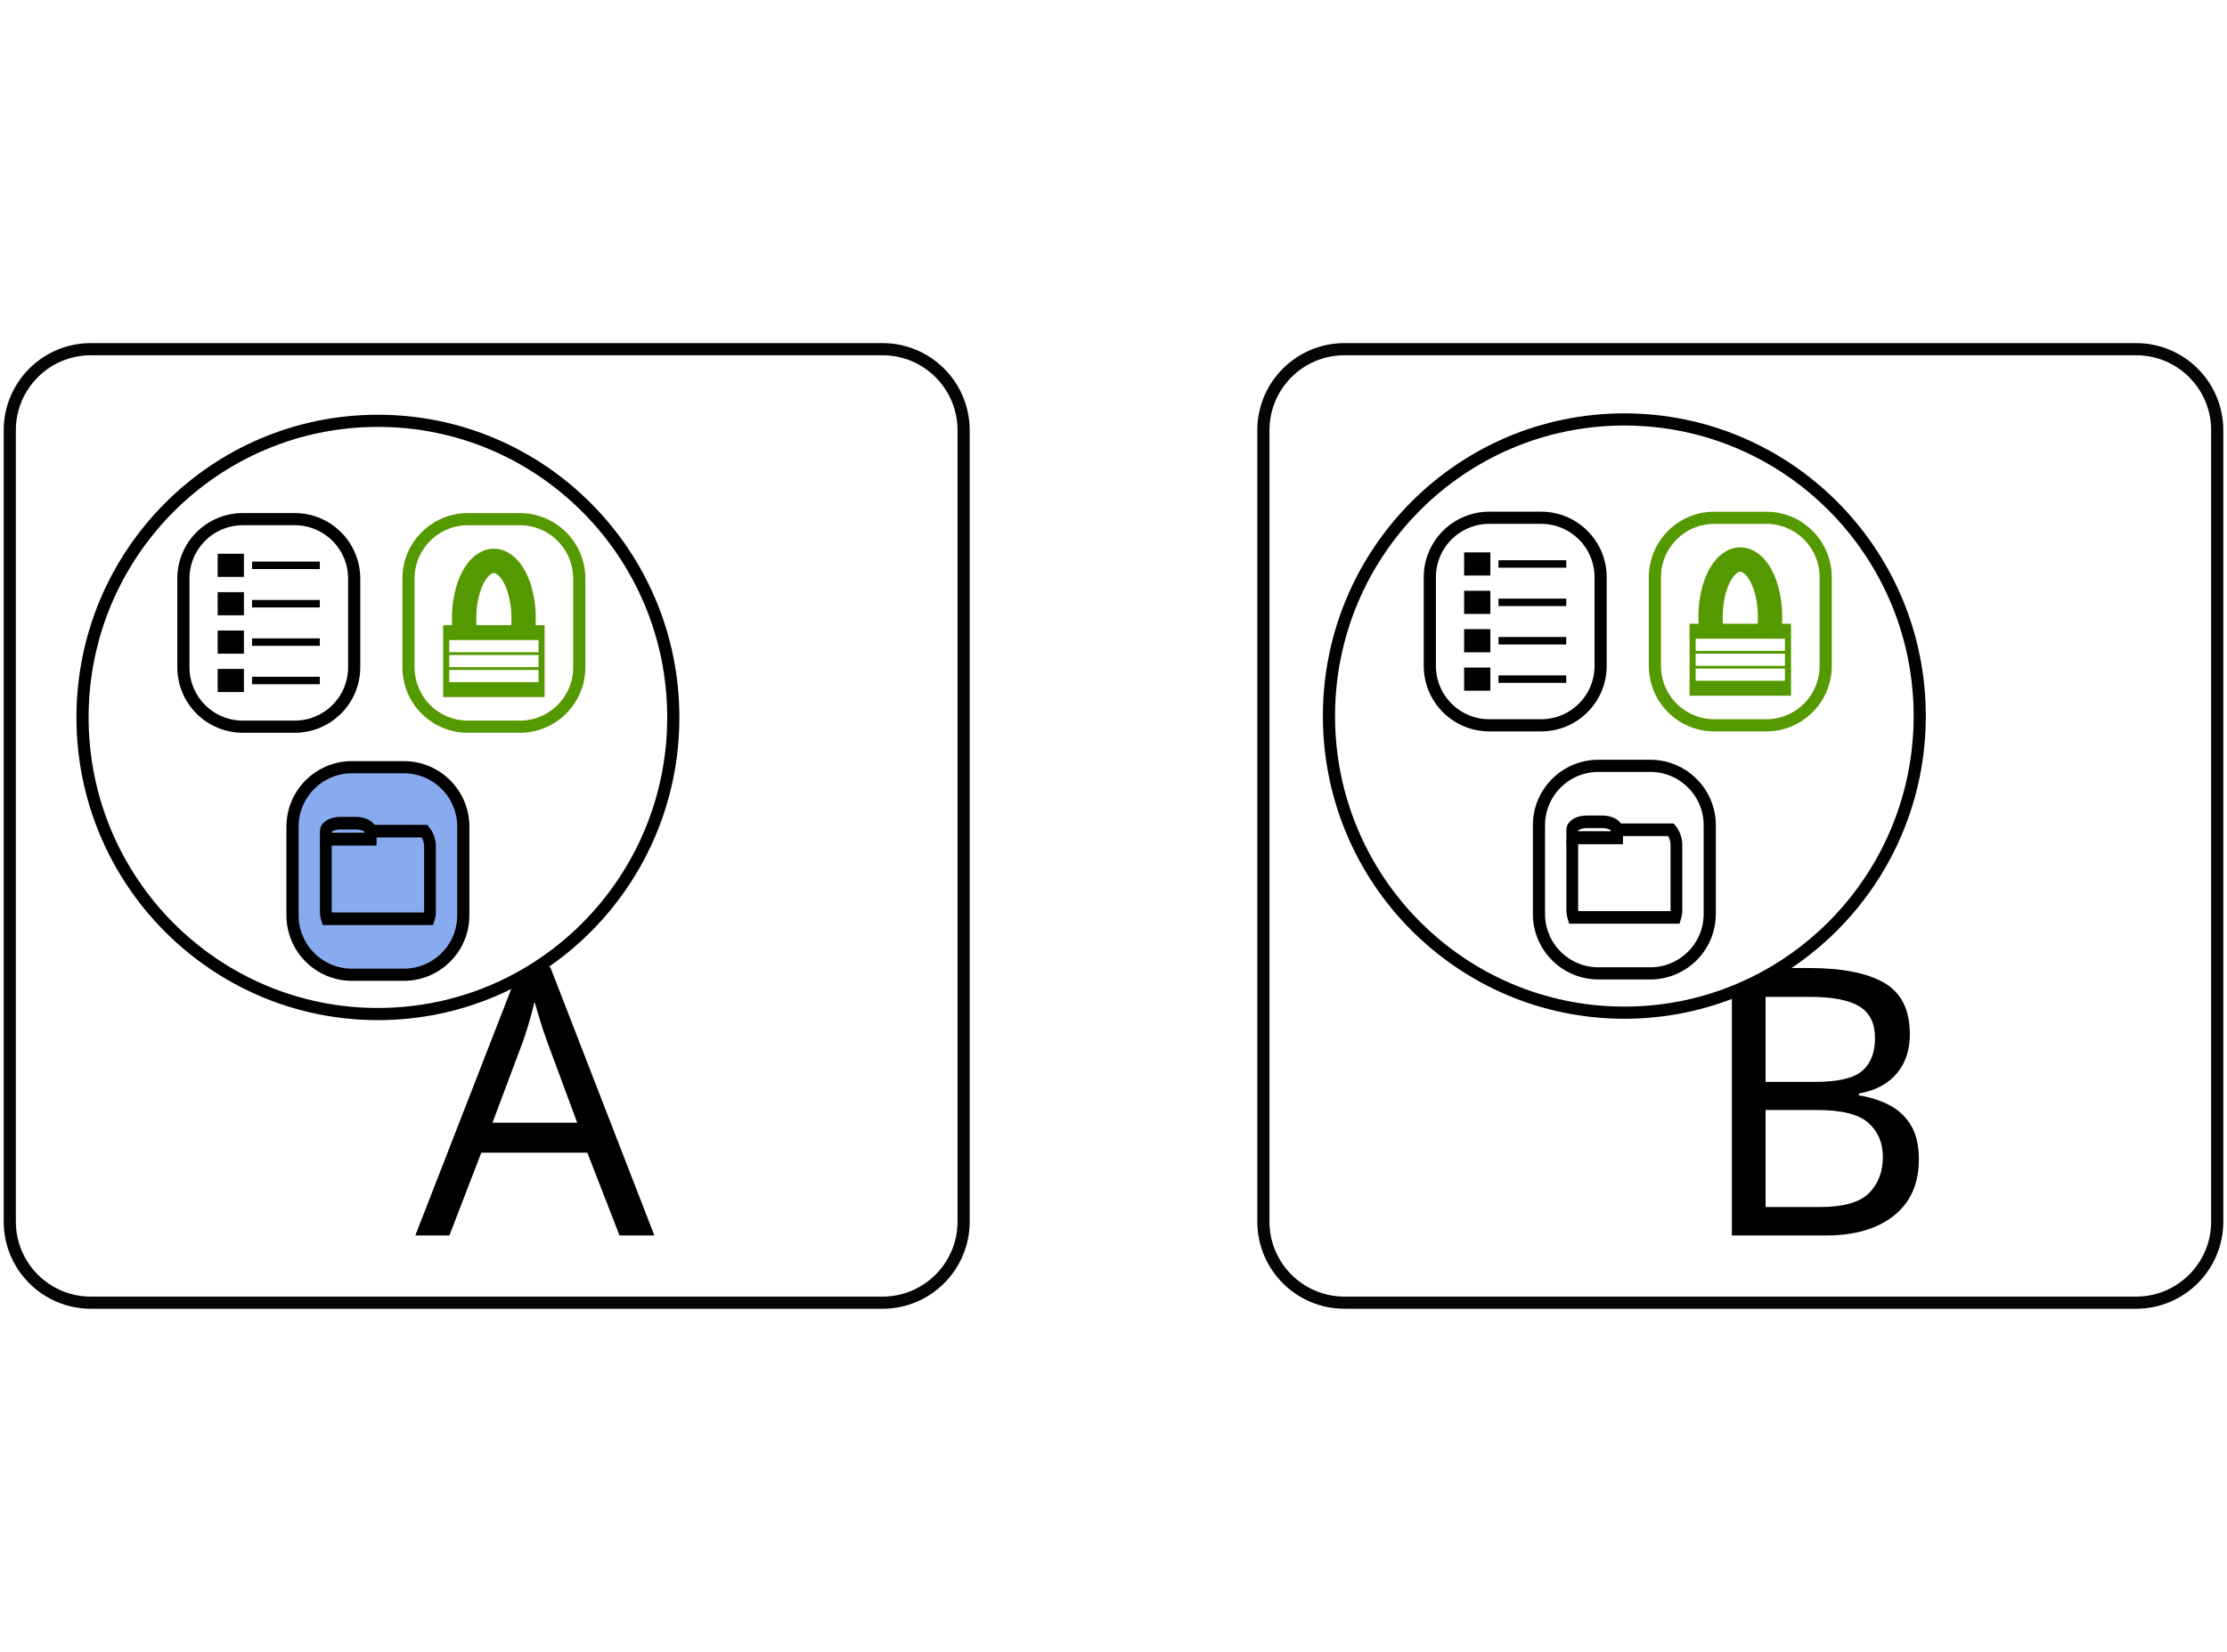
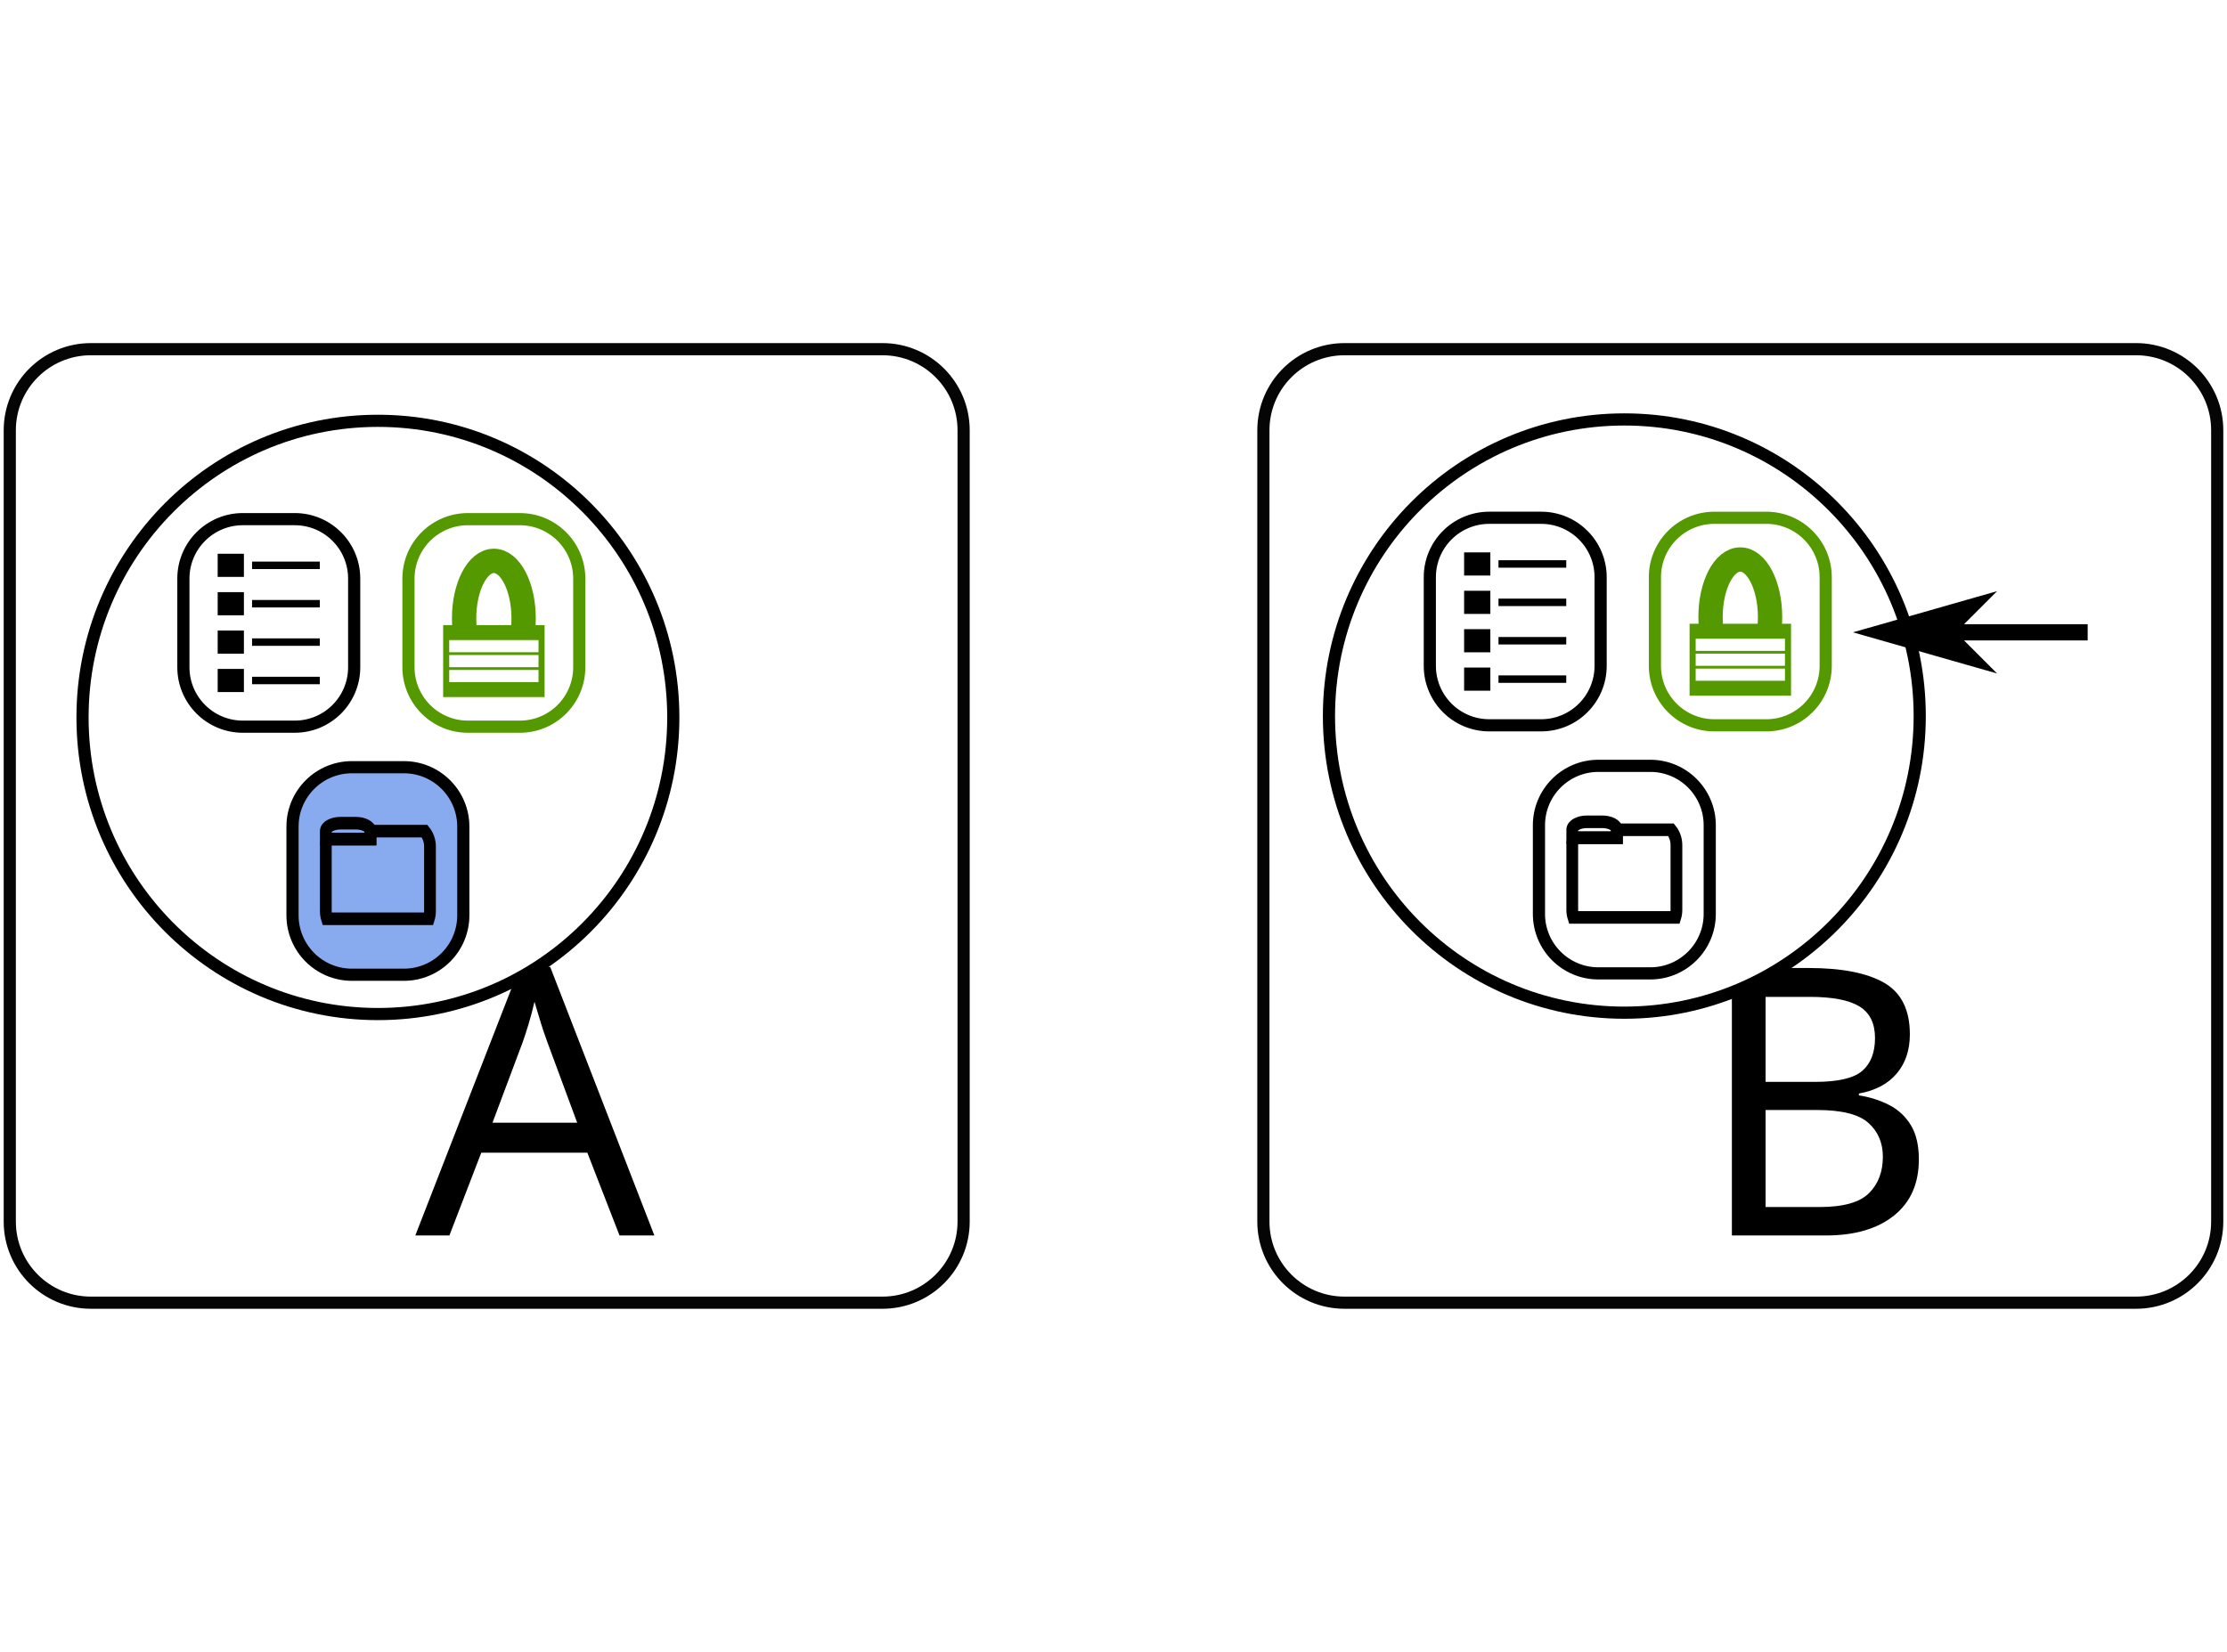
<svg xmlns="http://www.w3.org/2000/svg" xmlns:ns1="http://www.openswatchbook.org/uri/2009/osb" xmlns:xlink="http://www.w3.org/1999/xlink" width="155mm" height="115mm" id="svg5421" version="1.1" viewBox="0 0 549.213 407.48">
  <defs id="defs5423">
    <linearGradient id="linearGradient15492" ns1:paint="solid">
      <stop style="stop-color:#000000;stop-opacity:1;" offset="0" id="stop15494" />
    </linearGradient>
    <linearGradient id="linearGradient15486" ns1:paint="solid">
      <stop style="stop-color:#000000;stop-opacity:1;" offset="0" id="stop15488" />
    </linearGradient>
    <linearGradient id="linearGradient6380" ns1:paint="solid" gradientTransform="matrix(0.00244279,0,0,0.00250852,1319.75,-189.8237)">
      <stop style="stop-color:#000000;stop-opacity:1;" offset="0" id="stop6382" />
    </linearGradient>
    <linearGradient id="linearGradient27637" ns1:paint="solid">
      <stop style="stop-color:#000000;stop-opacity:1;" offset="0" id="stop27639" />
    </linearGradient>
    <linearGradient id="linearGradient25183" ns1:paint="solid">
      <stop style="stop-color:#000000;stop-opacity:1;" offset="0" id="stop25185" />
    </linearGradient>
    <linearGradient id="linearGradient23743" ns1:paint="solid">
      <stop style="stop-color:#000000;stop-opacity:1;" offset="0" id="stop23745" />
    </linearGradient>
    <linearGradient id="linearGradient23686" ns1:paint="solid">
      <stop style="stop-color:#000000;stop-opacity:1;" offset="0" id="stop23688" />
    </linearGradient>
    <linearGradient id="linearGradient23674" ns1:paint="solid">
      <stop style="stop-color:#000000;stop-opacity:1;" offset="0" id="stop23676" />
    </linearGradient>
    <linearGradient id="linearGradient23616" ns1:paint="solid">
      <stop style="stop-color:#000000;stop-opacity:1;" offset="0" id="stop23618" />
    </linearGradient>
    <linearGradient id="linearGradient10726" ns1:paint="solid">
      <stop style="stop-color:#d8e7c4;stop-opacity:1;" offset="0" id="stop10728" />
    </linearGradient>
    <linearGradient id="linearGradient10700" ns1:paint="solid">
      <stop style="stop-color:#d8e7c4;stop-opacity:1;" offset="0" id="stop10702" />
    </linearGradient>
    <linearGradient id="white" ns1:paint="solid" gradientTransform="translate(530.4353,-315.9879)">
      <stop style="stop-color:#ffffff;stop-opacity:1;" offset="0" id="stop10475" />
    </linearGradient>
    <linearGradient id="linearGradient10426" ns1:paint="solid" gradientTransform="matrix(0.3427216,0,0,0.1792132,992.7705,184.803)">
      <stop style="stop-color:#000000;stop-opacity:1;" offset="0" id="stop10428" />
    </linearGradient>
    <linearGradient id="linearGradient10420" ns1:paint="solid">
      <stop style="stop-color:#559900;stop-opacity:1;" offset="0" id="stop10422" />
    </linearGradient>
    <linearGradient id="Black" ns1:paint="solid" gradientTransform="matrix(24.91375,0,0,20.37526,29328.13,-20628.865)">
      <stop style="stop-color:#000000;stop-opacity:1;" offset="0" id="stop10414" />
    </linearGradient>
    <linearGradient id="wood" ns1:paint="solid">
      <stop style="stop-color:#7e3817;stop-opacity:1;" offset="0" id="stop10387" />
    </linearGradient>
    <linearGradient id="grass" ns1:paint="solid">
      <stop style="stop-color:#ddee77;stop-opacity:1;" offset="0" id="stop10379" />
    </linearGradient>
    <linearGradient id="stars" ns1:paint="solid" gradientTransform="translate(125.7135,301.0877)">
      <stop style="stop-color:#e7f6d3;stop-opacity:1;" offset="0" id="stop10371" />
    </linearGradient>
    <linearGradient id="sky" ns1:paint="solid">
      <stop style="stop-color:#88aaee;stop-opacity:1;" offset="0" id="stop10363" />
    </linearGradient>
    <linearGradient id="leaves" ns1:paint="solid">
      <stop style="stop-color:#559900;stop-opacity:1;" offset="0" id="stop10355" />
    </linearGradient>
    <linearGradient xlink:href="#linearGradient10420" id="linearGradient23720" gradientUnits="userSpaceOnUse" gradientTransform="translate(-26.06323,-59.06399)" x1="872.515" y1="-198.936" x2="909.612" y2="-198.936" />
    <linearGradient xlink:href="#linearGradient10420" id="linearGradient7827" gradientUnits="userSpaceOnUse" gradientTransform="translate(-26.06323,-59.06399)" x1="872.515" y1="-198.936" x2="909.612" y2="-198.936" />
    <linearGradient xlink:href="#linearGradient10420" id="linearGradient7833" gradientUnits="userSpaceOnUse" gradientTransform="translate(-26.06323,-59.06399)" x1="872.515" y1="-198.936" x2="909.612" y2="-198.936" />
    <linearGradient xlink:href="#white" id="linearGradient12363" x1="310" y1="-102" x2="370" y2="-102" gradientUnits="userSpaceOnUse" gradientTransform="matrix(0.3669844,0,0,0.3686123,555.9892,-120.9875)" />
    <linearGradient xlink:href="#white" id="linearGradient12371" x1="310" y1="-92" x2="370" y2="-92" gradientUnits="userSpaceOnUse" gradientTransform="matrix(0.3669844,0,0,0.3686123,555.9892,-120.9875)" />
    <linearGradient xlink:href="#white" id="linearGradient12379" x1="310" y1="-82" x2="370" y2="-82" gradientUnits="userSpaceOnUse" gradientTransform="matrix(0.3669844,0,0,0.3686123,555.9892,-120.9875)" />
    <linearGradient xlink:href="#linearGradient6380" id="linearGradient12424" gradientTransform="matrix(1,0,0,1.166667,-310,-22.50802)" gradientUnits="userSpaceOnUse" />
    <linearGradient xlink:href="#linearGradient6380" id="linearGradient12440" gradientTransform="matrix(1,0,0,0.5,2474.8,-637.1454)" gradientUnits="userSpaceOnUse" />
    <linearGradient xlink:href="#white" id="linearGradient21286" gradientTransform="matrix(0.01879548,0,0,0.01913609,682.4993,37.59146)" gradientUnits="userSpaceOnUse" />
    <linearGradient xlink:href="#white" id="linearGradient15457" gradientUnits="userSpaceOnUse" gradientTransform="matrix(0.01879548,0,0,0.01913609,989.8899,37.25382)" />
    <linearGradient xlink:href="#white" id="linearGradient15459" gradientUnits="userSpaceOnUse" x1="310" y1="-102" x2="370" y2="-102" gradientTransform="matrix(0.3669844,0,0,0.3686123,863.3798,-121.3251)" />
    <linearGradient xlink:href="#white" id="linearGradient15461" gradientUnits="userSpaceOnUse" x1="310" y1="-92" x2="370" y2="-92" gradientTransform="matrix(0.3669844,0,0,0.3686123,863.3798,-121.3251)" />
    <linearGradient xlink:href="#white" id="linearGradient15463" gradientUnits="userSpaceOnUse" x1="310" y1="-82" x2="370" y2="-82" gradientTransform="matrix(0.3669844,0,0,0.3686123,863.3798,-121.3251)" />
    <linearGradient xlink:href="#linearGradient6380" id="linearGradient15465" gradientUnits="userSpaceOnUse" gradientTransform="matrix(1,0,0,1.166667,-310,-22.50802)" />
    <linearGradient xlink:href="#linearGradient6380" id="linearGradient15467" gradientUnits="userSpaceOnUse" gradientTransform="matrix(1,0,0,0.5,2474.8,-637.1454)" />
    <linearGradient xlink:href="#leaves" id="linearGradient15469" gradientTransform="matrix(0.9882018,0,0,0.9881178,3511.407,-859.9015)" gradientUnits="userSpaceOnUse" />
    <linearGradient xlink:href="#leaves" id="linearGradient15482" gradientTransform="matrix(0.05061177,0,0,0.051297,1013.471,-226.8332)" gradientUnits="userSpaceOnUse" />
    <linearGradient xlink:href="#leaves" id="linearGradient15484" gradientTransform="matrix(0.05061177,0,0,0.051297,1013.471,-226.8332)" gradientUnits="userSpaceOnUse" />
    <linearGradient xlink:href="#leaves" id="linearGradient15490" x1="666.298" y1="-155.389" x2="691.58" y2="-155.389" gradientUnits="userSpaceOnUse" gradientTransform="matrix(0.9882018,0,0,0.9881178,9.834688,-1.357425)" />
    <linearGradient xlink:href="#sky" id="linearGradient15496" x1="627.188" y1="-102.995" x2="672.812" y2="-102.995" gradientUnits="userSpaceOnUse" gradientTransform="matrix(0.9882018,0,0,0.9881178,9.834688,-1.357425)" />
    <linearGradient xlink:href="#leaves" id="linearGradient15517" gradientTransform="matrix(0.05061177,0,0,0.051297,1013.471,-226.8332)" gradientUnits="userSpaceOnUse" />
    <linearGradient xlink:href="#leaves" id="linearGradient15545" gradientTransform="matrix(0.00259213,0,0,0.00266303,1349.474,-194.4788)" gradientUnits="userSpaceOnUse" />
    <linearGradient xlink:href="#leaves" id="linearGradient15547" gradientTransform="matrix(0.00259213,0,0,0.00266303,1349.474,-194.4788)" gradientUnits="userSpaceOnUse" />
    <linearGradient xlink:href="#leaves" id="linearGradient15549" gradientTransform="matrix(0.00259213,0,0,0.00266303,1349.474,-194.4788)" gradientUnits="userSpaceOnUse" />
+     <marker orient="auto" refY="0" refX="0" id="Arrow1Mstart" style="overflow:visible">
+       <path id="path15686" d="M 0,0 5,-5 -12.5,0 5,5 0,0 Z" style="fill:#000000;fill-opacity:1;fill-rule:evenodd;stroke:#000000;stroke-width:1pt;stroke-opacity:1" transform="matrix(0.4,0,0,0.4,4,0)" />
+     </marker>
  </defs>
  <g id="layer1" transform="translate(-558.968,317.9803)">
    <rect style="opacity:0.98;fill:none;fill-opacity:1;stroke:#000000;stroke-width:3;stroke-miterlimit:4;stroke-dasharray:none;stroke-dashoffset:0;stroke-opacity:1" id="rect23741" width="235.231" height="235.211" x="561.379" y="-231.845" rx="20" ry="20" />
    <rect ry="20" rx="20" y="-231.845" x="870.539" height="235.211" width="235.231" id="rect4249" style="opacity:0.98;fill:none;fill-opacity:1;stroke:#000000;stroke-width:3;stroke-miterlimit:4;stroke-dasharray:none;stroke-dashoffset:0;stroke-opacity:1" />
    <text xml:space="preserve" style="font-style:normal;font-weight:normal;font-size:92.408px;line-height:125%;font-family:Sans;text-align:center;letter-spacing:0px;word-spacing:0px;text-anchor:middle;fill:#000000;fill-opacity:1;stroke:none;stroke-width:1px;stroke-linecap:butt;stroke-linejoin:miter;stroke-opacity:1" x="750.954" y="-13.215" id="text4255" transform="scale(1.000042,0.9999575)">
      <tspan id="tspan4257" x="750.954" y="-13.215">A</tspan>
    </text>
    <text id="text4259" y="-13.215" x="1067.165" style="font-style:normal;font-variant:normal;font-weight:normal;font-stretch:normal;font-size:92.408px;line-height:125%;font-family:Sans;-inkscape-font-specification:'Sans, Normal';text-align:center;letter-spacing:0px;word-spacing:0px;writing-mode:lr-tb;text-anchor:middle;fill:#000000;fill-opacity:1;stroke:none;stroke-width:1px;stroke-linecap:butt;stroke-linejoin:miter;stroke-opacity:1" xml:space="preserve" transform="scale(1.000042,0.9999575)">
      <tspan id="tspan4263" x="1067.165" y="-13.215">B</tspan>
    </text>
    <ellipse style="fill:url(#linearGradient21286);fill-opacity:1;stroke:url(#linearGradient6380);stroke-width:3;stroke-miterlimit:4;stroke-dasharray:none;stroke-dashoffset:0;stroke-opacity:1" id="path12126" cx="652.166" cy="-141.004" rx="72.846" ry="73.17" />
    <rect style="fill:none;fill-opacity:1;stroke:url(#linearGradient6380);stroke-width:3;stroke-miterlimit:4;stroke-dasharray:none;stroke-dashoffset:0;stroke-opacity:1" id="rect10724" width="42.12" height="51.196" x="604.194" y="-189.919" rx="14.66" ry="14.66" />
    <g id="g10766" transform="matrix(0.3341772,0,0,0.2948644,274.5968,-162.2083)">
      <g transform="translate(86.97413,176.5746)" id="g10744">
        <rect style="fill:url(#linearGradient6380);fill-opacity:1;stroke:url(#linearGradient6380);stroke-width:9.357;stroke-miterlimit:4;stroke-dasharray:none;stroke-dashoffset:0;stroke-opacity:1" id="rect10732" width="10" height="10" x="929.307" y="-140.568" />
        <path style="fill:none;fill-rule:evenodd;stroke:#000000;stroke-width:6.238;stroke-linecap:butt;stroke-linejoin:miter;stroke-miterlimit:4;stroke-dasharray:none;stroke-opacity:1" d="m 950,-135.568 50,0" id="path10742" />
      </g>
      <g id="g10748" transform="translate(86.97413,144.4598)">
        <rect y="-140.568" x="929.307" height="10" width="10" id="rect10750" style="fill:url(#linearGradient6380);fill-opacity:1;stroke:url(#linearGradient6380);stroke-width:9.357;stroke-miterlimit:4;stroke-dasharray:none;stroke-dashoffset:0;stroke-opacity:1" />
        <path id="path10752" d="m 950,-135.568 50,0" style="fill:none;fill-rule:evenodd;stroke:#000000;stroke-width:6.238;stroke-linecap:butt;stroke-linejoin:miter;stroke-miterlimit:4;stroke-dasharray:none;stroke-opacity:1" />
      </g>
      <g transform="translate(86.97413,112.345)" id="g10754">
        <rect style="fill:url(#linearGradient6380);fill-opacity:1;stroke:url(#linearGradient6380);stroke-width:9.357;stroke-miterlimit:4;stroke-dasharray:none;stroke-dashoffset:0;stroke-opacity:1" id="rect10756" width="10" height="10" x="929.307" y="-140.568" />
        <path style="fill:none;fill-rule:evenodd;stroke:#000000;stroke-width:6.238;stroke-linecap:butt;stroke-linejoin:miter;stroke-miterlimit:4;stroke-dasharray:none;stroke-opacity:1" d="m 950,-135.568 50,0" id="path10758" />
      </g>
      <g id="g10760" transform="translate(86.97413,80.23023)">
        <rect y="-140.568" x="929.307" height="10" width="10" id="rect10762" style="fill:url(#linearGradient6380);fill-opacity:1;stroke:url(#linearGradient6380);stroke-width:9.357;stroke-miterlimit:4;stroke-dasharray:none;stroke-dashoffset:0;stroke-opacity:1" />
        <path id="path10764" d="m 950,-135.568 50,0" style="fill:none;fill-rule:evenodd;stroke:#000000;stroke-width:6.238;stroke-linecap:butt;stroke-linejoin:miter;stroke-miterlimit:4;stroke-dasharray:none;stroke-opacity:1" />
      </g>
    </g>
    <rect style="fill:url(#linearGradient15490);fill-opacity:1;stroke:url(#linearGradient15484);stroke-width:3;stroke-miterlimit:4;stroke-dasharray:none;stroke-dashoffset:0;stroke-opacity:1" id="rect12349" width="22.019" height="14.744" x="669.754" y="-162.272" />
    <rect style="fill:none;fill-opacity:1;stroke:url(#linearGradient15482);stroke-width:6;stroke-miterlimit:4;stroke-dasharray:none;stroke-dashoffset:0;stroke-opacity:1" id="rect12351" width="14.679" height="28.409" x="673.424" y="-179.623" ry="25" rx="25" />
    <path style="fill:none;fill-rule:evenodd;stroke:url(#linearGradient12363);stroke-width:3;stroke-linecap:butt;stroke-linejoin:miter;stroke-miterlimit:4;stroke-dasharray:none;stroke-opacity:1" d="m 669.754,-158.586 22.019,0" id="path12357" />
    <path style="fill:none;fill-rule:evenodd;stroke:url(#linearGradient12371);stroke-width:3;stroke-linecap:butt;stroke-linejoin:miter;stroke-miterlimit:4;stroke-dasharray:none;stroke-opacity:1" d="m 669.754,-154.9 22.019,0" id="path12365" />
    <path style="fill:none;fill-rule:evenodd;stroke:url(#linearGradient12379);stroke-width:3;stroke-linecap:butt;stroke-linejoin:miter;stroke-miterlimit:4;stroke-dasharray:none;stroke-opacity:1" d="m 669.754,-151.214 22.019,0" id="path12373" />
    <rect ry="14.66" rx="14.66" y="-189.916" x="659.704" height="51.196" width="42.12" id="rect12347" style="fill:none;fill-opacity:1;stroke:url(#linearGradient15469);stroke-width:3;stroke-miterlimit:4;stroke-dasharray:none;stroke-dashoffset:0;stroke-opacity:1" />
    <rect ry="14.66" rx="14.66" y="-128.726" x="631.106" height="51.196" width="42.12" id="rect12418" style="fill:url(#linearGradient15496);fill-opacity:1;stroke:url(#linearGradient6380);stroke-width:3;stroke-miterlimit:4;stroke-dasharray:none;stroke-dashoffset:0;stroke-opacity:1" />
    <g id="g12470" transform="matrix(0.3669844,0,0,0.3931376,642.9913,-133.7933)">
      <path id="rect12422" transform="translate(447.4666,-227.0481)" d="m -427.467,280.049 0,5 -29.238,0 c -0.488,1.464 -0.762,3.028 -0.762,4.66 l 0,40.68 c 0,1.633 0.275,3.195 0.764,4.66 l 68.473,0 c 0.488,-1.465 0.764,-3.027 0.764,-4.66 l 0,-40.68 c 0,-3.712 -1.377,-7.083 -3.635,-9.66 l -36.365,0 z" style="fill:none;fill-opacity:1;stroke:url(#linearGradient12424);stroke-width:7.898;stroke-miterlimit:4;stroke-dasharray:none;stroke-dashoffset:0;stroke-opacity:1" />
      <path id="rect12432" d="m -4.0000001e-6,48 c -5.54,0 -10,2.23 -10,5 l 0,5 10,0 10,0 10,0 0,-5 c 0,-2.77 -4.46,-5 -10,-5 l -10,0 z" style="fill:none;fill-opacity:1;stroke:url(#linearGradient12440);stroke-width:7.898;stroke-miterlimit:4;stroke-dasharray:none;stroke-dashoffset:0;stroke-opacity:1" />
    </g>
    <ellipse ry="73.17" rx="72.846" cy="-141.342" cx="959.556" id="ellipse15405" style="fill:url(#linearGradient15457);fill-opacity:1;stroke:url(#linearGradient6380);stroke-width:3;stroke-miterlimit:4;stroke-dasharray:none;stroke-dashoffset:0;stroke-opacity:1" />
    <rect ry="14.66" rx="14.66" y="-190.257" x="911.585" height="51.196" width="42.12" id="rect15407" style="fill:none;fill-opacity:1;stroke:url(#linearGradient6380);stroke-width:3;stroke-miterlimit:4;stroke-dasharray:none;stroke-dashoffset:0;stroke-opacity:1" />
    <g transform="matrix(0.3341772,0,0,0.2948644,581.9874,-162.5459)" id="g15409">
      <g id="g15411" transform="translate(86.97413,176.5746)">
        <rect y="-140.568" x="929.307" height="10" width="10" id="rect15413" style="fill:url(#linearGradient6380);fill-opacity:1;stroke:url(#linearGradient6380);stroke-width:9.357;stroke-miterlimit:4;stroke-dasharray:none;stroke-dashoffset:0;stroke-opacity:1" />
        <path id="path15415" d="m 950,-135.568 50,0" style="fill:none;fill-rule:evenodd;stroke:#000000;stroke-width:6.238;stroke-linecap:butt;stroke-linejoin:miter;stroke-miterlimit:4;stroke-dasharray:none;stroke-opacity:1" />
      </g>
      <g transform="translate(86.97413,144.4598)" id="g15417">
        <rect style="fill:url(#linearGradient6380);fill-opacity:1;stroke:url(#linearGradient6380);stroke-width:9.357;stroke-miterlimit:4;stroke-dasharray:none;stroke-dashoffset:0;stroke-opacity:1" id="rect15419" width="10" height="10" x="929.307" y="-140.568" />
        <path style="fill:none;fill-rule:evenodd;stroke:#000000;stroke-width:6.238;stroke-linecap:butt;stroke-linejoin:miter;stroke-miterlimit:4;stroke-dasharray:none;stroke-opacity:1" d="m 950,-135.568 50,0" id="path15421" />
      </g>
      <g id="g15423" transform="translate(86.97413,112.345)">
        <rect y="-140.568" x="929.307" height="10" width="10" id="rect15425" style="fill:url(#linearGradient6380);fill-opacity:1;stroke:url(#linearGradient6380);stroke-width:9.357;stroke-miterlimit:4;stroke-dasharray:none;stroke-dashoffset:0;stroke-opacity:1" />
        <path id="path15427" d="m 950,-135.568 50,0" style="fill:none;fill-rule:evenodd;stroke:#000000;stroke-width:6.238;stroke-linecap:butt;stroke-linejoin:miter;stroke-miterlimit:4;stroke-dasharray:none;stroke-opacity:1" />
      </g>
      <g transform="translate(86.97413,80.23023)" id="g15429">
        <rect style="fill:url(#linearGradient6380);fill-opacity:1;stroke:url(#linearGradient6380);stroke-width:9.357;stroke-miterlimit:4;stroke-dasharray:none;stroke-dashoffset:0;stroke-opacity:1" id="rect15431" width="10" height="10" x="929.307" y="-140.568" />
        <path style="fill:none;fill-rule:evenodd;stroke:#000000;stroke-width:6.238;stroke-linecap:butt;stroke-linejoin:miter;stroke-miterlimit:4;stroke-dasharray:none;stroke-opacity:1" d="m 950,-135.568 50,0" id="path15433" />
      </g>
    </g>
    <rect y="-162.61" x="977.145" height="14.744" width="22.019" id="rect15437" style="fill:url(#linearGradient15549);fill-opacity:1;stroke:url(#linearGradient15547);stroke-width:3;stroke-miterlimit:4;stroke-dasharray:none;stroke-dashoffset:0;stroke-opacity:1" />
    <rect rx="25" ry="25" y="-179.961" x="980.815" height="28.409" width="14.679" id="rect15439" style="fill:none;fill-opacity:1;stroke:url(#linearGradient15545);stroke-width:6;stroke-miterlimit:4;stroke-dasharray:none;stroke-dashoffset:0;stroke-opacity:1" />
    <path id="path15441" d="m 977.145,-158.924 22.019,0" style="fill:none;fill-rule:evenodd;stroke:url(#linearGradient15459);stroke-width:3;stroke-linecap:butt;stroke-linejoin:miter;stroke-miterlimit:4;stroke-dasharray:none;stroke-opacity:1" />
    <path id="path15443" d="m 977.145,-155.237 22.019,0" style="fill:none;fill-rule:evenodd;stroke:url(#linearGradient15461);stroke-width:3;stroke-linecap:butt;stroke-linejoin:miter;stroke-miterlimit:4;stroke-dasharray:none;stroke-opacity:1" />
    <path id="path15445" d="m 977.145,-151.551 22.019,0" style="fill:none;fill-rule:evenodd;stroke:url(#linearGradient15463);stroke-width:3;stroke-linecap:butt;stroke-linejoin:miter;stroke-miterlimit:4;stroke-dasharray:none;stroke-opacity:1" />
    <rect style="fill:none;fill-opacity:1;stroke:url(#linearGradient15517);stroke-width:3;stroke-miterlimit:4;stroke-dasharray:none;stroke-dashoffset:0;stroke-opacity:1" id="rect15447" width="42.12" height="51.196" x="967.094" y="-190.254" rx="14.66" ry="14.66" />
    <rect style="fill:none;fill-opacity:1;stroke:url(#linearGradient6380);stroke-width:3;stroke-miterlimit:4;stroke-dasharray:none;stroke-dashoffset:0;stroke-opacity:1" id="rect15449" width="42.12" height="51.196" x="938.496" y="-129.064" rx="14.66" ry="14.66" />
    <g transform="matrix(0.3669844,0,0,0.3931376,950.3819,-134.1309)" id="g15451">
      <path style="fill:none;fill-opacity:1;stroke:url(#linearGradient15465);stroke-width:7.898;stroke-miterlimit:4;stroke-dasharray:none;stroke-dashoffset:0;stroke-opacity:1" d="m -427.467,280.049 0,5 -29.238,0 c -0.488,1.464 -0.762,3.028 -0.762,4.66 l 0,40.68 c 0,1.633 0.275,3.195 0.764,4.66 l 68.473,0 c 0.488,-1.465 0.764,-3.027 0.764,-4.66 l 0,-40.68 c 0,-3.712 -1.377,-7.083 -3.635,-9.66 l -36.365,0 z" transform="translate(447.4666,-227.0481)" id="path15453" />
      <path style="fill:none;fill-opacity:1;stroke:url(#linearGradient15467);stroke-width:7.898;stroke-miterlimit:4;stroke-dasharray:none;stroke-dashoffset:0;stroke-opacity:1" d="m -4.0000001e-6,48 c -5.54,0 -10,2.23 -10,5 l 0,5 10,0 10,0 10,0 0,-5 c 0,-2.77 -4.46,-5 -10,-5 l -10,0 z" id="path15455" />
    </g>
+     <path style="fill:none;fill-rule:evenodd;stroke:#000000;stroke-width:4;stroke-linecap:butt;stroke-linejoin:miter;stroke-miterlimit:4;stroke-dasharray:none;stroke-opacity:1;marker-start:url(#Arrow1Mstart)" d="m 1023.82,-162 50,0" id="path28661" />
  </g>
</svg>
